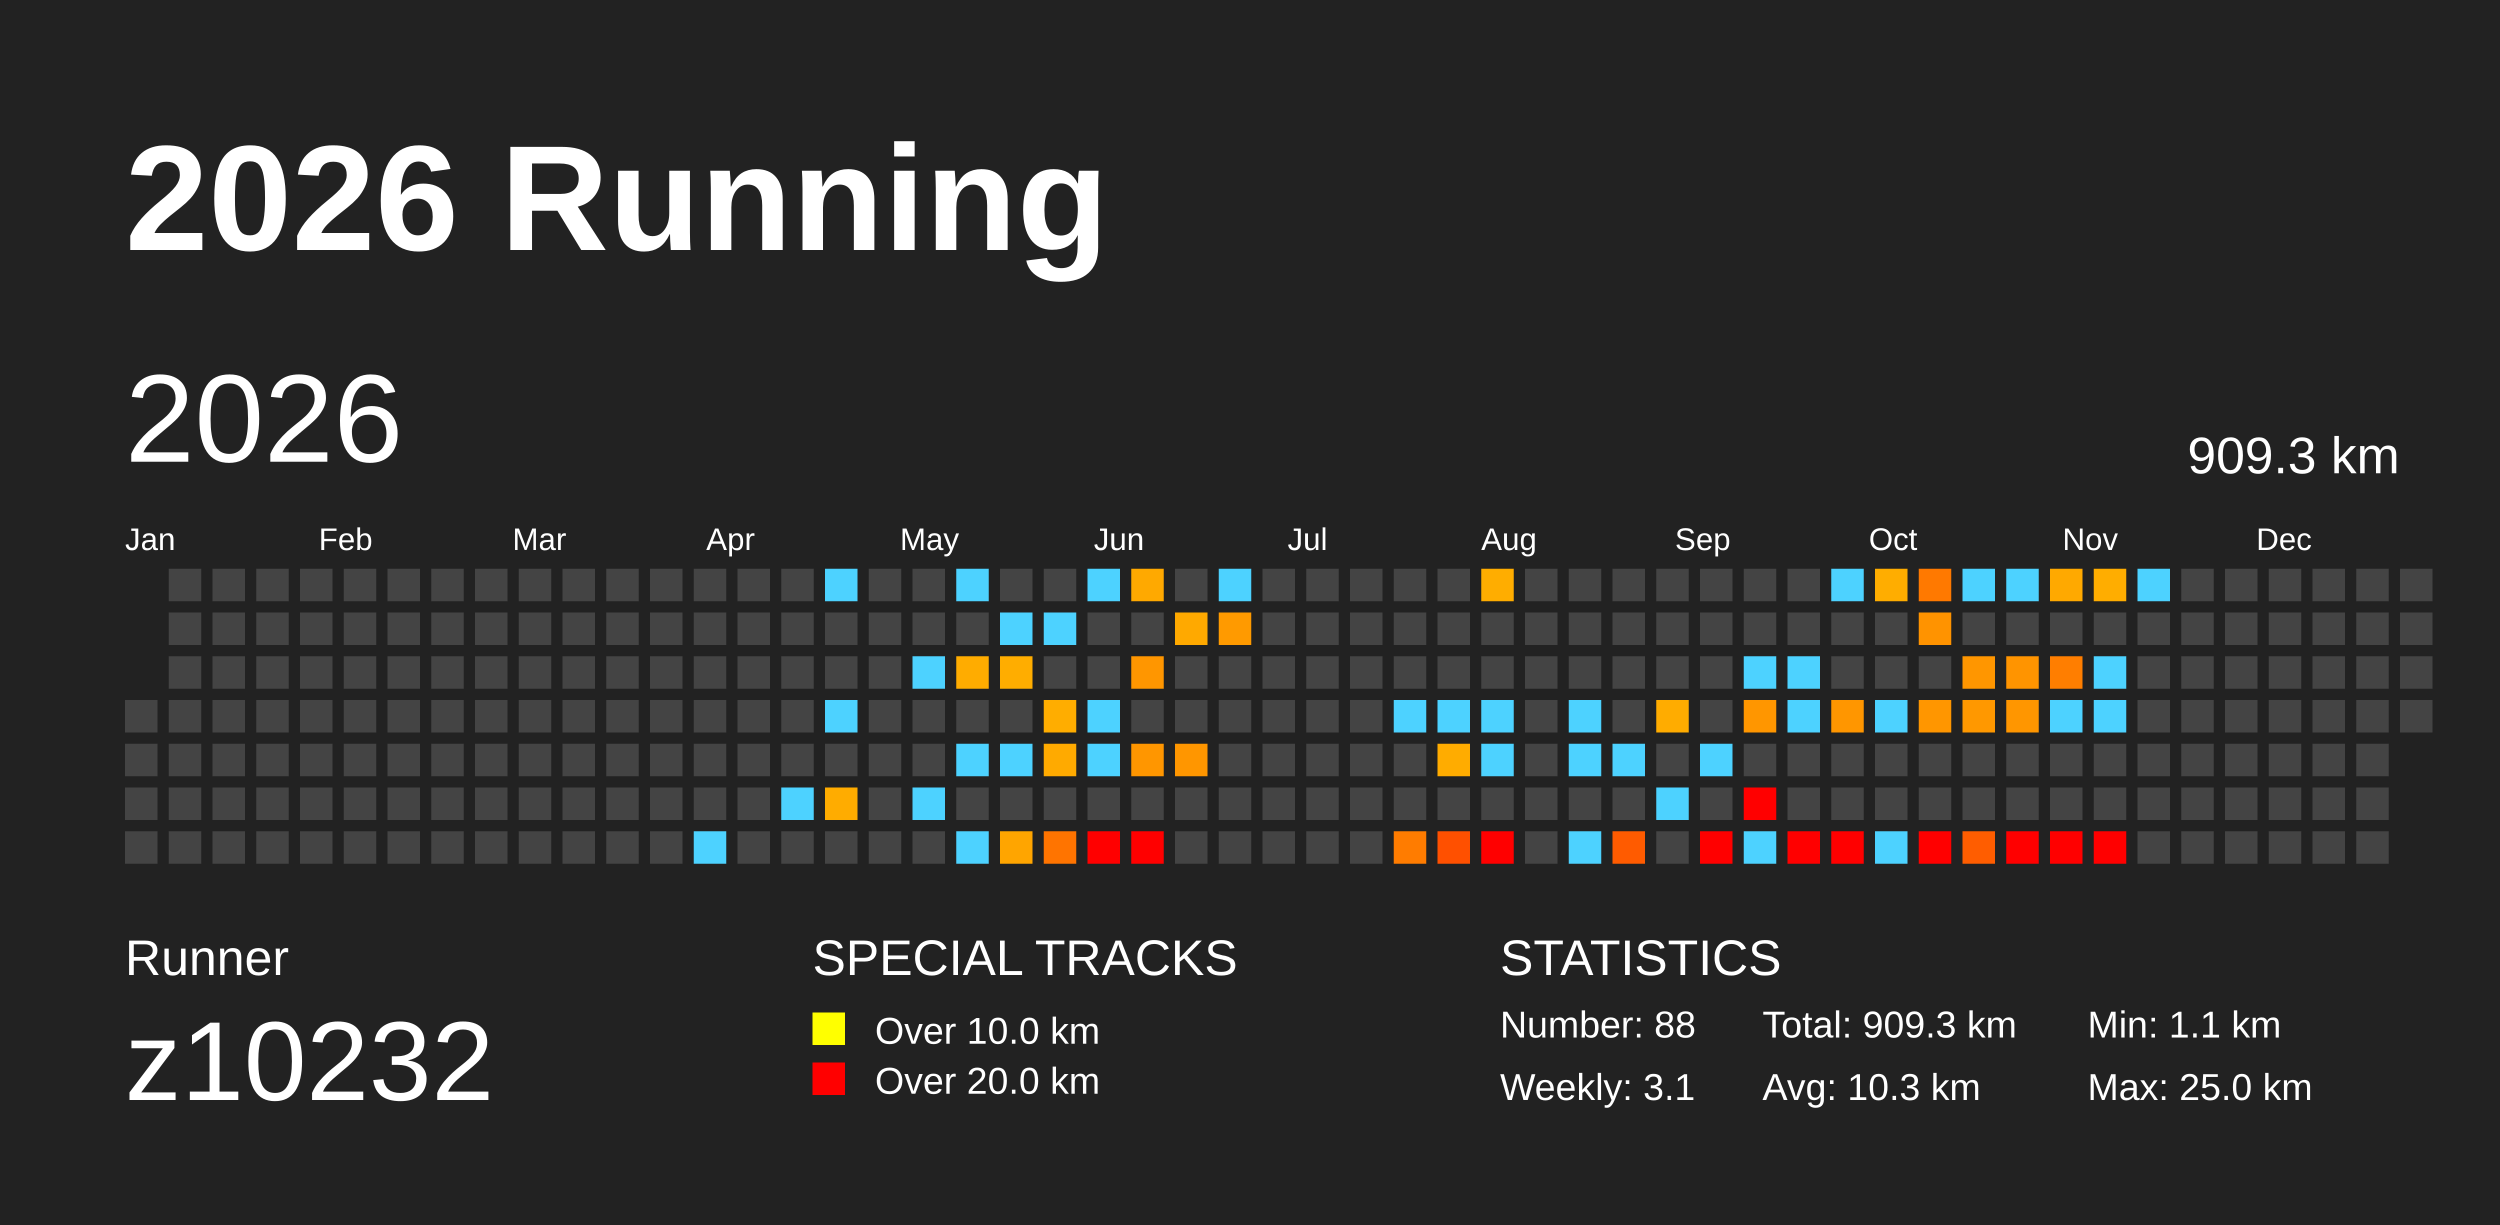
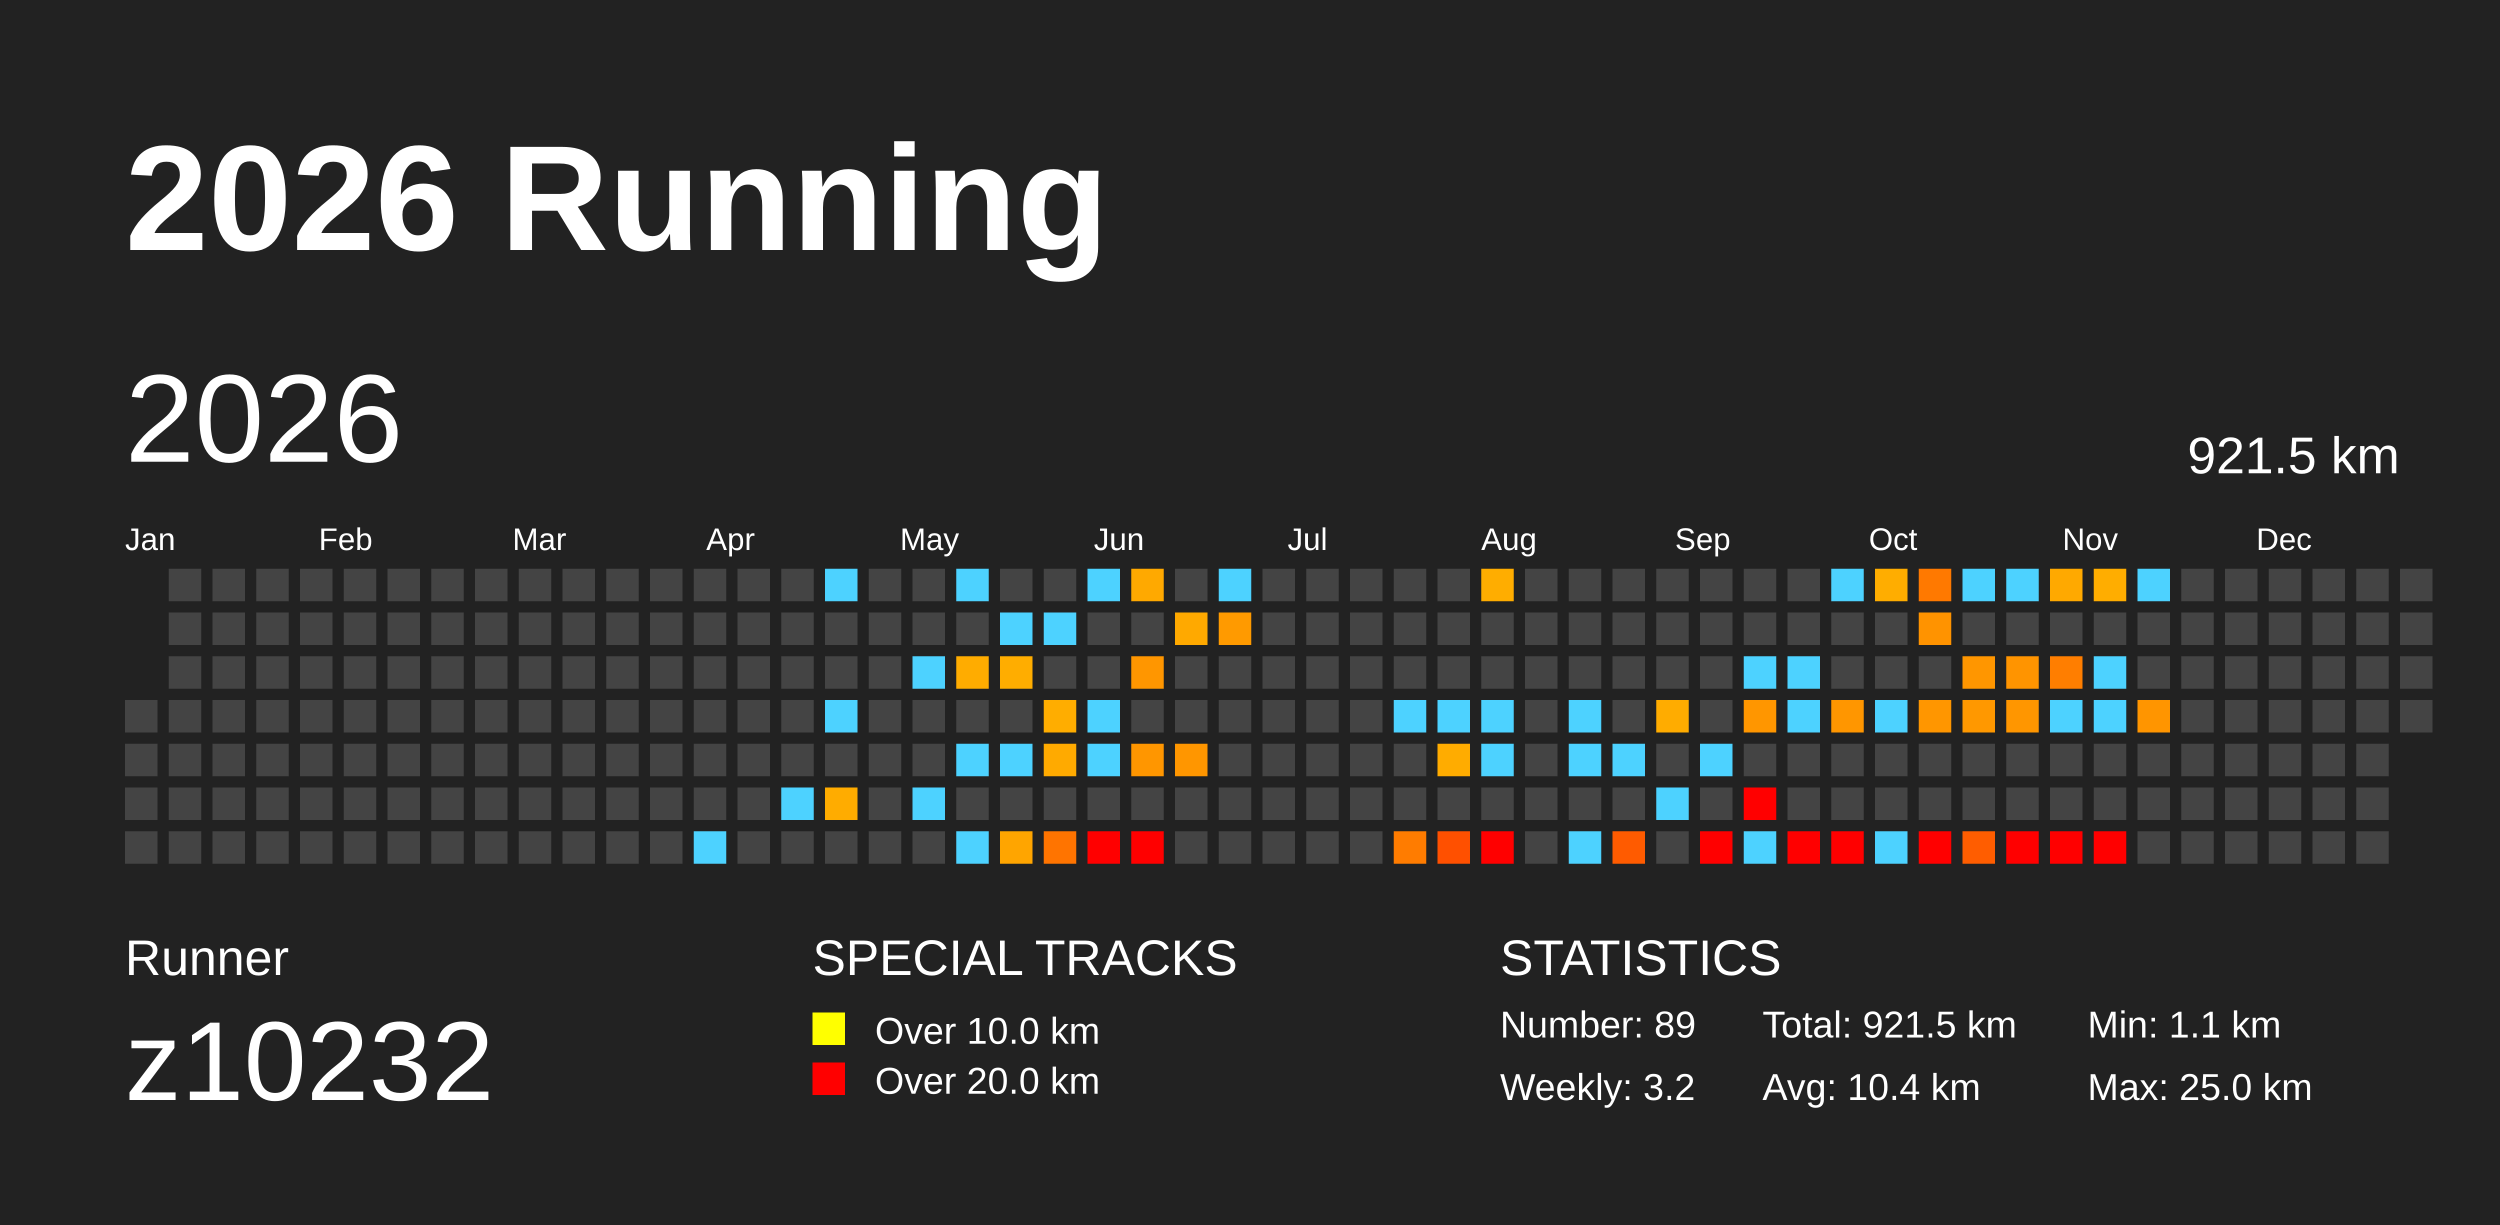
<svg xmlns="http://www.w3.org/2000/svg" baseProfile="full" height="98mm" version="1.1" viewBox="0,0,200,98" width="200mm">
  <defs>
    <pattern height="2" id="indoor-stripe" patternUnits="userSpaceOnUse" width="2">
      <line stroke="white" stroke-opacity="0.45" stroke-width="0.5" x1="0" x2="2" y1="2" y2="0" />
    </pattern>
  </defs>
  <rect fill="#222222" height="98" width="200" x="0" y="0" />
  <text fill="#FFFFFF" style="font-size:12px; font-family:Arial; font-weight:bold;" x="10" y="20">2026 Running</text>
  <text fill="#FFFFFF" style="font-size:4px; font-family:Arial" x="10" y="78">Runner</text>
  <text fill="#FFFFFF" style="font-size:9px; font-family:Arial" x="10" y="88">z10232</text>
  <text fill="#FFFFFF" style="font-size:4px; font-family:Arial" x="65" y="78">SPECIAL TRACKS</text>
  <rect fill="yellow" height="2.6" width="2.6" x="65" y="81" />
  <text fill="#FFFFFF" style="font-size:3px; font-family:Arial" x="70" y="83.5">Over 10.0 km</text>
  <rect fill="red" height="2.6" width="2.6" x="65" y="85" />
  <text fill="#FFFFFF" style="font-size:3px; font-family:Arial" x="70" y="87.5">Over 20.0 km</text>
  <text fill="#FFFFFF" style="font-size:4px; font-family:Arial" x="120" y="78">STATISTICS</text>
-   <text fill="#FFFFFF" style="font-size:3px; font-family:Arial" x="120" y="83">Number: 88</text>
-   <text fill="#FFFFFF" style="font-size:3px; font-family:Arial" x="120" y="88">Weekly: 3.1</text>
-   <text fill="#FFFFFF" style="font-size:3px; font-family:Arial" x="141" y="83">Total: 909.3 km</text>
-   <text fill="#FFFFFF" style="font-size:3px; font-family:Arial" x="141" y="88">Avg: 10.3 km</text>
+   <text fill="#FFFFFF" style="font-size:3px; font-family:Arial" x="120" y="83">Number: 89</text>
+   <text fill="#FFFFFF" style="font-size:3px; font-family:Arial" x="120" y="88">Weekly: 3.2</text>
+   <text fill="#FFFFFF" style="font-size:3px; font-family:Arial" x="141" y="83">Total: 921.5 km</text>
+   <text fill="#FFFFFF" style="font-size:3px; font-family:Arial" x="141" y="88">Avg: 10.4 km</text>
  <text fill="#FFFFFF" style="font-size:3px; font-family:Arial" x="167" y="83">Min: 1.1 km</text>
  <text fill="#FFFFFF" style="font-size:3px; font-family:Arial" x="167" y="88">Max: 25.0 km</text>
  <text dominant-baseline="hanging" fill="#FFFFFF" style="font-size:10.0px; font-family:Arial;" x="10" y="30">2026</text>
-   <text dominant-baseline="hanging" fill="#FFFFFF" style="font-size:4.125px; font-family:Arial;" x="175" y="35">909.3 km</text>
+   <text dominant-baseline="hanging" fill="#FFFFFF" style="font-size:4.125px; font-family:Arial;" x="175" y="35">921.5 km</text>
  <text fill="#FFFFFF" style="font-size:2.5px; font-family:Arial" x="10.0" y="44">Jan</text>
  <text fill="#FFFFFF" style="font-size:2.5px; font-family:Arial" x="25.5" y="44">Feb</text>
  <text fill="#FFFFFF" style="font-size:2.5px; font-family:Arial" x="41.0" y="44">Mar</text>
  <text fill="#FFFFFF" style="font-size:2.5px; font-family:Arial" x="56.5" y="44">Apr</text>
  <text fill="#FFFFFF" style="font-size:2.5px; font-family:Arial" x="72.0" y="44">May</text>
  <text fill="#FFFFFF" style="font-size:2.5px; font-family:Arial" x="87.5" y="44">Jun</text>
  <text fill="#FFFFFF" style="font-size:2.5px; font-family:Arial" x="103.0" y="44">Jul</text>
  <text fill="#FFFFFF" style="font-size:2.5px; font-family:Arial" x="118.5" y="44">Aug</text>
  <text fill="#FFFFFF" style="font-size:2.5px; font-family:Arial" x="134.0" y="44">Sep</text>
  <text fill="#FFFFFF" style="font-size:2.5px; font-family:Arial" x="149.5" y="44">Oct</text>
  <text fill="#FFFFFF" style="font-size:2.5px; font-family:Arial" x="165.0" y="44">Nov</text>
  <text fill="#FFFFFF" style="font-size:2.5px; font-family:Arial" x="180.5" y="44">Dec</text>
  <rect fill="#444444" height="2.6" width="2.6" x="10.0" y="56.0" />
  <rect fill="#444444" height="2.6" width="2.6" x="10.0" y="59.5" />
  <rect fill="#444444" height="2.6" width="2.6" x="10.0" y="63.0" />
  <rect fill="#444444" height="2.6" width="2.6" x="10.0" y="66.5" />
  <rect fill="#444444" height="2.6" width="2.6" x="13.5" y="45.5" />
  <rect fill="#444444" height="2.6" width="2.6" x="13.5" y="49.0" />
  <rect fill="#444444" height="2.6" width="2.6" x="13.5" y="52.5" />
  <rect fill="#444444" height="2.6" width="2.6" x="13.5" y="56.0" />
  <rect fill="#444444" height="2.6" width="2.6" x="13.5" y="59.5" />
  <rect fill="#444444" height="2.6" width="2.6" x="13.5" y="63.0" />
  <rect fill="#444444" height="2.6" width="2.6" x="13.5" y="66.5" />
  <rect fill="#444444" height="2.6" width="2.6" x="17.0" y="45.5" />
  <rect fill="#444444" height="2.6" width="2.6" x="17.0" y="49.0" />
  <rect fill="#444444" height="2.6" width="2.6" x="17.0" y="52.5" />
  <rect fill="#444444" height="2.6" width="2.6" x="17.0" y="56.0" />
  <rect fill="#444444" height="2.6" width="2.6" x="17.0" y="59.5" />
  <rect fill="#444444" height="2.6" width="2.6" x="17.0" y="63.0" />
  <rect fill="#444444" height="2.6" width="2.6" x="17.0" y="66.5" />
  <rect fill="#444444" height="2.6" width="2.6" x="20.5" y="45.5" />
  <rect fill="#444444" height="2.6" width="2.6" x="20.5" y="49.0" />
  <rect fill="#444444" height="2.6" width="2.6" x="20.5" y="52.5" />
  <rect fill="#444444" height="2.6" width="2.6" x="20.5" y="56.0" />
  <rect fill="#444444" height="2.6" width="2.6" x="20.5" y="59.5" />
  <rect fill="#444444" height="2.6" width="2.6" x="20.5" y="63.0" />
  <rect fill="#444444" height="2.6" width="2.6" x="20.5" y="66.5" />
  <rect fill="#444444" height="2.6" width="2.6" x="24.0" y="45.5" />
  <rect fill="#444444" height="2.6" width="2.6" x="24.0" y="49.0" />
  <rect fill="#444444" height="2.6" width="2.6" x="24.0" y="52.5" />
  <rect fill="#444444" height="2.6" width="2.6" x="24.0" y="56.0" />
  <rect fill="#444444" height="2.6" width="2.6" x="24.0" y="59.5" />
  <rect fill="#444444" height="2.6" width="2.6" x="24.0" y="63.0" />
  <rect fill="#444444" height="2.6" width="2.6" x="24.0" y="66.5" />
  <rect fill="#444444" height="2.6" width="2.6" x="27.5" y="45.5" />
  <rect fill="#444444" height="2.6" width="2.6" x="27.5" y="49.0" />
  <rect fill="#444444" height="2.6" width="2.6" x="27.5" y="52.5" />
  <rect fill="#444444" height="2.6" width="2.6" x="27.5" y="56.0" />
  <rect fill="#444444" height="2.6" width="2.6" x="27.5" y="59.5" />
  <rect fill="#444444" height="2.6" width="2.6" x="27.5" y="63.0" />
  <rect fill="#444444" height="2.6" width="2.6" x="27.5" y="66.5" />
  <rect fill="#444444" height="2.6" width="2.6" x="31.0" y="45.5" />
  <rect fill="#444444" height="2.6" width="2.6" x="31.0" y="49.0" />
  <rect fill="#444444" height="2.6" width="2.6" x="31.0" y="52.5" />
  <rect fill="#444444" height="2.6" width="2.6" x="31.0" y="56.0" />
  <rect fill="#444444" height="2.6" width="2.6" x="31.0" y="59.5" />
  <rect fill="#444444" height="2.6" width="2.6" x="31.0" y="63.0" />
  <rect fill="#444444" height="2.6" width="2.6" x="31.0" y="66.5" />
  <rect fill="#444444" height="2.6" width="2.6" x="34.5" y="45.5" />
  <rect fill="#444444" height="2.6" width="2.6" x="34.5" y="49.0" />
  <rect fill="#444444" height="2.6" width="2.6" x="34.5" y="52.5" />
  <rect fill="#444444" height="2.6" width="2.6" x="34.5" y="56.0" />
  <rect fill="#444444" height="2.6" width="2.6" x="34.5" y="59.5" />
  <rect fill="#444444" height="2.6" width="2.6" x="34.5" y="63.0" />
  <rect fill="#444444" height="2.6" width="2.6" x="34.5" y="66.5" />
  <rect fill="#444444" height="2.6" width="2.6" x="38.0" y="45.5" />
  <rect fill="#444444" height="2.6" width="2.6" x="38.0" y="49.0" />
  <rect fill="#444444" height="2.6" width="2.6" x="38.0" y="52.5" />
  <rect fill="#444444" height="2.6" width="2.6" x="38.0" y="56.0" />
  <rect fill="#444444" height="2.6" width="2.6" x="38.0" y="59.5" />
  <rect fill="#444444" height="2.6" width="2.6" x="38.0" y="63.0" />
  <rect fill="#444444" height="2.6" width="2.6" x="38.0" y="66.5" />
  <rect fill="#444444" height="2.6" width="2.6" x="41.5" y="45.5" />
  <rect fill="#444444" height="2.6" width="2.6" x="41.5" y="49.0" />
  <rect fill="#444444" height="2.6" width="2.6" x="41.5" y="52.5" />
  <rect fill="#444444" height="2.6" width="2.6" x="41.5" y="56.0" />
  <rect fill="#444444" height="2.6" width="2.6" x="41.5" y="59.5" />
  <rect fill="#444444" height="2.6" width="2.6" x="41.5" y="63.0" />
  <rect fill="#444444" height="2.6" width="2.6" x="41.5" y="66.5" />
  <rect fill="#444444" height="2.6" width="2.6" x="45.0" y="45.5" />
  <rect fill="#444444" height="2.6" width="2.6" x="45.0" y="49.0" />
  <rect fill="#444444" height="2.6" width="2.6" x="45.0" y="52.5" />
  <rect fill="#444444" height="2.6" width="2.6" x="45.0" y="56.0" />
  <rect fill="#444444" height="2.6" width="2.6" x="45.0" y="59.5" />
  <rect fill="#444444" height="2.6" width="2.6" x="45.0" y="63.0" />
  <rect fill="#444444" height="2.6" width="2.6" x="45.0" y="66.5" />
  <rect fill="#444444" height="2.6" width="2.6" x="48.5" y="45.5" />
  <rect fill="#444444" height="2.6" width="2.6" x="48.5" y="49.0" />
  <rect fill="#444444" height="2.6" width="2.6" x="48.5" y="52.5" />
  <rect fill="#444444" height="2.6" width="2.6" x="48.5" y="56.0" />
  <rect fill="#444444" height="2.6" width="2.6" x="48.5" y="59.5" />
  <rect fill="#444444" height="2.6" width="2.6" x="48.5" y="63.0" />
  <rect fill="#444444" height="2.6" width="2.6" x="48.5" y="66.5" />
  <rect fill="#444444" height="2.6" width="2.6" x="52.0" y="45.5" />
  <rect fill="#444444" height="2.6" width="2.6" x="52.0" y="49.0" />
  <rect fill="#444444" height="2.6" width="2.6" x="52.0" y="52.5" />
  <rect fill="#444444" height="2.6" width="2.6" x="52.0" y="56.0" />
  <rect fill="#444444" height="2.6" width="2.6" x="52.0" y="59.5" />
  <rect fill="#444444" height="2.6" width="2.6" x="52.0" y="63.0" />
  <rect fill="#444444" height="2.6" width="2.6" x="52.0" y="66.5" />
  <rect fill="#444444" height="2.6" width="2.6" x="55.5" y="45.5" />
  <rect fill="#444444" height="2.6" width="2.6" x="55.5" y="49.0" />
  <rect fill="#444444" height="2.6" width="2.6" x="55.5" y="52.5" />
  <rect fill="#444444" height="2.6" width="2.6" x="55.5" y="56.0" />
  <rect fill="#444444" height="2.6" width="2.6" x="55.5" y="59.5" />
  <rect fill="#444444" height="2.6" width="2.6" x="55.5" y="63.0" />
  <rect fill="#4dd2ff" height="2.6" width="2.6" x="55.5" y="66.5" />
  <rect fill="#444444" height="2.6" width="2.6" x="59.0" y="45.5" />
  <rect fill="#444444" height="2.6" width="2.6" x="59.0" y="49.0" />
  <rect fill="#444444" height="2.6" width="2.6" x="59.0" y="52.5" />
  <rect fill="#444444" height="2.6" width="2.6" x="59.0" y="56.0" />
  <rect fill="#444444" height="2.6" width="2.6" x="59.0" y="59.5" />
  <rect fill="#444444" height="2.6" width="2.6" x="59.0" y="63.0" />
  <rect fill="#444444" height="2.6" width="2.6" x="59.0" y="66.5" />
  <rect fill="#444444" height="2.6" width="2.6" x="62.5" y="45.5" />
  <rect fill="#444444" height="2.6" width="2.6" x="62.5" y="49.0" />
  <rect fill="#444444" height="2.6" width="2.6" x="62.5" y="52.5" />
  <rect fill="#444444" height="2.6" width="2.6" x="62.5" y="56.0" />
  <rect fill="#444444" height="2.6" width="2.6" x="62.5" y="59.5" />
  <rect fill="#4dd2ff" height="2.6" width="2.6" x="62.5" y="63.0" />
  <rect fill="#444444" height="2.6" width="2.6" x="62.5" y="66.5" />
  <rect fill="#4dd2ff" height="2.6" width="2.6" x="66.0" y="45.5" />
  <rect fill="#444444" height="2.6" width="2.6" x="66.0" y="49.0" />
  <rect fill="#444444" height="2.6" width="2.6" x="66.0" y="52.5" />
  <rect fill="#4dd2ff" height="2.6" width="2.6" x="66.0" y="56.0" />
  <rect fill="#444444" height="2.6" width="2.6" x="66.0" y="59.5" />
  <rect fill="#ffac00" height="2.6" width="2.6" x="66.0" y="63.0" />
  <rect fill="#444444" height="2.6" width="2.6" x="66.0" y="66.5" />
  <rect fill="#444444" height="2.6" width="2.6" x="69.5" y="45.5" />
  <rect fill="#444444" height="2.6" width="2.6" x="69.5" y="49.0" />
  <rect fill="#444444" height="2.6" width="2.6" x="69.5" y="52.5" />
  <rect fill="#444444" height="2.6" width="2.6" x="69.5" y="56.0" />
  <rect fill="#444444" height="2.6" width="2.6" x="69.5" y="59.5" />
  <rect fill="#444444" height="2.6" width="2.6" x="69.5" y="63.0" />
  <rect fill="#444444" height="2.6" width="2.6" x="69.5" y="66.5" />
  <rect fill="#444444" height="2.6" width="2.6" x="73.0" y="45.5" />
  <rect fill="#444444" height="2.6" width="2.6" x="73.0" y="49.0" />
  <rect fill="#4dd2ff" height="2.6" width="2.6" x="73.0" y="52.5" />
  <rect fill="#444444" height="2.6" width="2.6" x="73.0" y="56.0" />
  <rect fill="#444444" height="2.6" width="2.6" x="73.0" y="59.5" />
  <rect fill="#4dd2ff" height="2.6" width="2.6" x="73.0" y="63.0" />
  <rect fill="#444444" height="2.6" width="2.6" x="73.0" y="66.5" />
  <rect fill="#4dd2ff" height="2.6" width="2.6" x="76.5" y="45.5" />
  <rect fill="#444444" height="2.6" width="2.6" x="76.5" y="49.0" />
  <rect fill="#ffac00" height="2.6" width="2.6" x="76.5" y="52.5" />
  <rect fill="#444444" height="2.6" width="2.6" x="76.5" y="56.0" />
  <rect fill="#4dd2ff" height="2.6" width="2.6" x="76.5" y="59.5" />
  <rect fill="#444444" height="2.6" width="2.6" x="76.5" y="63.0" />
  <rect fill="#4dd2ff" height="2.6" width="2.6" x="76.5" y="66.5" />
  <rect fill="#444444" height="2.6" width="2.6" x="80.0" y="45.5" />
  <rect fill="#4dd2ff" height="2.6" width="2.6" x="80.0" y="49.0" />
  <rect fill="#ffad00" height="2.6" width="2.6" x="80.0" y="52.5" />
  <rect fill="#444444" height="2.6" width="2.6" x="80.0" y="56.0" />
  <rect fill="#4dd2ff" height="2.6" width="2.6" x="80.0" y="59.5" />
  <rect fill="#444444" height="2.6" width="2.6" x="80.0" y="63.0" />
  <rect fill="#ffa500" height="2.6" width="2.6" x="80.0" y="66.5" />
  <rect fill="#444444" height="2.6" width="2.6" x="83.5" y="45.5" />
  <rect fill="#4dd2ff" height="2.6" width="2.6" x="83.5" y="49.0" />
  <rect fill="#444444" height="2.6" width="2.6" x="83.5" y="52.5" />
  <rect fill="#ffad00" height="2.6" width="2.6" x="83.5" y="56.0" />
  <rect fill="#ffaa00" height="2.6" width="2.6" x="83.5" y="59.5" />
  <rect fill="#444444" height="2.6" width="2.6" x="83.5" y="63.0" />
  <rect fill="#ff7400" height="2.6" width="2.6" x="83.5" y="66.5" />
  <rect fill="#4dd2ff" height="2.6" width="2.6" x="87.0" y="45.5" />
  <rect fill="#444444" height="2.6" width="2.6" x="87.0" y="49.0" />
  <rect fill="#444444" height="2.6" width="2.6" x="87.0" y="52.5" />
  <rect fill="#4dd2ff" height="2.6" width="2.6" x="87.0" y="56.0" />
  <rect fill="#4dd2ff" height="2.6" width="2.6" x="87.0" y="59.5" />
  <rect fill="#444444" height="2.6" width="2.6" x="87.0" y="63.0" />
  <rect fill="red" height="2.6" width="2.6" x="87.0" y="66.5" />
  <rect fill="#ffa900" height="2.6" width="2.6" x="90.5" y="45.5" />
  <rect fill="#444444" height="2.6" width="2.6" x="90.5" y="49.0" />
  <rect fill="#ff9600" height="2.6" width="2.6" x="90.5" y="52.5" />
  <rect fill="#444444" height="2.6" width="2.6" x="90.5" y="56.0" />
  <rect fill="#ff9600" height="2.6" width="2.6" x="90.5" y="59.5" />
  <rect fill="#444444" height="2.6" width="2.6" x="90.5" y="63.0" />
  <rect fill="red" height="2.6" width="2.6" x="90.5" y="66.5" />
  <rect fill="#444444" height="2.6" width="2.6" x="94.0" y="45.5" />
  <rect fill="#ffa900" height="2.6" width="2.6" x="94.0" y="49.0" />
  <rect fill="#444444" height="2.6" width="2.6" x="94.0" y="52.5" />
  <rect fill="#444444" height="2.6" width="2.6" x="94.0" y="56.0" />
  <rect fill="#ff9600" height="2.6" width="2.6" x="94.0" y="59.5" />
  <rect fill="#444444" height="2.6" width="2.6" x="94.0" y="63.0" />
  <rect fill="#444444" height="2.6" width="2.6" x="94.0" y="66.5" />
  <rect fill="#4dd2ff" height="2.6" width="2.6" x="97.5" y="45.5" />
  <rect fill="#ff9a00" height="2.6" width="2.6" x="97.5" y="49.0" />
  <rect fill="#444444" height="2.6" width="2.6" x="97.5" y="52.5" />
  <rect fill="#444444" height="2.6" width="2.6" x="97.5" y="56.0" />
  <rect fill="#444444" height="2.6" width="2.6" x="97.5" y="59.5" />
  <rect fill="#444444" height="2.6" width="2.6" x="97.5" y="63.0" />
  <rect fill="#444444" height="2.6" width="2.6" x="97.5" y="66.5" />
  <rect fill="#444444" height="2.6" width="2.6" x="101.0" y="45.5" />
  <rect fill="#444444" height="2.6" width="2.6" x="101.0" y="49.0" />
  <rect fill="#444444" height="2.6" width="2.6" x="101.0" y="52.5" />
  <rect fill="#444444" height="2.6" width="2.6" x="101.0" y="56.0" />
  <rect fill="#444444" height="2.6" width="2.6" x="101.0" y="59.5" />
  <rect fill="#444444" height="2.6" width="2.6" x="101.0" y="63.0" />
  <rect fill="#444444" height="2.6" width="2.6" x="101.0" y="66.5" />
  <rect fill="#444444" height="2.6" width="2.6" x="104.5" y="45.5" />
  <rect fill="#444444" height="2.6" width="2.6" x="104.5" y="49.0" />
  <rect fill="#444444" height="2.6" width="2.6" x="104.5" y="52.5" />
  <rect fill="#444444" height="2.6" width="2.6" x="104.5" y="56.0" />
  <rect fill="#444444" height="2.6" width="2.6" x="104.5" y="59.5" />
  <rect fill="#444444" height="2.6" width="2.6" x="104.5" y="63.0" />
  <rect fill="#444444" height="2.6" width="2.6" x="104.5" y="66.5" />
  <rect fill="#444444" height="2.6" width="2.6" x="108.0" y="45.5" />
  <rect fill="#444444" height="2.6" width="2.6" x="108.0" y="49.0" />
  <rect fill="#444444" height="2.6" width="2.6" x="108.0" y="52.5" />
  <rect fill="#444444" height="2.6" width="2.6" x="108.0" y="56.0" />
  <rect fill="#444444" height="2.6" width="2.6" x="108.0" y="59.5" />
  <rect fill="#444444" height="2.6" width="2.6" x="108.0" y="63.0" />
  <rect fill="#444444" height="2.6" width="2.6" x="108.0" y="66.5" />
  <rect fill="#444444" height="2.6" width="2.6" x="111.5" y="45.5" />
  <rect fill="#444444" height="2.6" width="2.6" x="111.5" y="49.0" />
  <rect fill="#444444" height="2.6" width="2.6" x="111.5" y="52.5" />
  <rect fill="#4dd2ff" height="2.6" width="2.6" x="111.5" y="56.0" />
  <rect fill="#444444" height="2.6" width="2.6" x="111.5" y="59.5" />
  <rect fill="#444444" height="2.6" width="2.6" x="111.5" y="63.0" />
  <rect fill="#ff7c00" height="2.6" width="2.6" x="111.5" y="66.5" />
  <rect fill="#444444" height="2.6" width="2.6" x="115.0" y="45.5" />
  <rect fill="#444444" height="2.6" width="2.6" x="115.0" y="49.0" />
  <rect fill="#444444" height="2.6" width="2.6" x="115.0" y="52.5" />
  <rect fill="#4dd2ff" height="2.6" width="2.6" x="115.0" y="56.0" />
  <rect fill="#ffac00" height="2.6" width="2.6" x="115.0" y="59.5" />
  <rect fill="#444444" height="2.6" width="2.6" x="115.0" y="63.0" />
  <rect fill="#ff5000" height="2.6" width="2.6" x="115.0" y="66.5" />
  <rect fill="#ffad00" height="2.6" width="2.6" x="118.5" y="45.5" />
  <rect fill="#444444" height="2.6" width="2.6" x="118.5" y="49.0" />
  <rect fill="#444444" height="2.6" width="2.6" x="118.5" y="52.5" />
  <rect fill="#4dd2ff" height="2.6" width="2.6" x="118.5" y="56.0" />
  <rect fill="#4dd2ff" height="2.6" width="2.6" x="118.5" y="59.5" />
  <rect fill="#444444" height="2.6" width="2.6" x="118.5" y="63.0" />
  <rect fill="red" height="2.6" width="2.6" x="118.5" y="66.5" />
  <rect fill="#444444" height="2.6" width="2.6" x="122.0" y="45.5" />
  <rect fill="#444444" height="2.6" width="2.6" x="122.0" y="49.0" />
  <rect fill="#444444" height="2.6" width="2.6" x="122.0" y="52.5" />
  <rect fill="#444444" height="2.6" width="2.6" x="122.0" y="56.0" />
  <rect fill="#444444" height="2.6" width="2.6" x="122.0" y="59.5" />
  <rect fill="#444444" height="2.6" width="2.6" x="122.0" y="63.0" />
  <rect fill="#444444" height="2.6" width="2.6" x="122.0" y="66.5" />
  <rect fill="#444444" height="2.6" width="2.6" x="125.5" y="45.5" />
  <rect fill="#444444" height="2.6" width="2.6" x="125.5" y="49.0" />
  <rect fill="#444444" height="2.6" width="2.6" x="125.5" y="52.5" />
  <rect fill="#4dd2ff" height="2.6" width="2.6" x="125.5" y="56.0" />
  <rect fill="#4dd2ff" height="2.6" width="2.6" x="125.5" y="59.5" />
  <rect fill="#444444" height="2.6" width="2.6" x="125.5" y="63.0" />
  <rect fill="#4dd2ff" height="2.6" width="2.6" x="125.5" y="66.5" />
  <rect fill="#444444" height="2.6" width="2.6" x="129.0" y="45.5" />
  <rect fill="#444444" height="2.6" width="2.6" x="129.0" y="49.0" />
  <rect fill="#444444" height="2.6" width="2.6" x="129.0" y="52.5" />
  <rect fill="#444444" height="2.6" width="2.6" x="129.0" y="56.0" />
  <rect fill="#4dd2ff" height="2.6" width="2.6" x="129.0" y="59.5" />
  <rect fill="#444444" height="2.6" width="2.6" x="129.0" y="63.0" />
  <rect fill="#ff5b00" height="2.6" width="2.6" x="129.0" y="66.5" />
  <rect fill="#444444" height="2.6" width="2.6" x="132.5" y="45.5" />
  <rect fill="#444444" height="2.6" width="2.6" x="132.5" y="49.0" />
  <rect fill="#444444" height="2.6" width="2.6" x="132.5" y="52.5" />
  <rect fill="#ffac00" height="2.6" width="2.6" x="132.5" y="56.0" />
  <rect fill="#444444" height="2.6" width="2.6" x="132.5" y="59.5" />
  <rect fill="#4dd2ff" height="2.6" width="2.6" x="132.5" y="63.0" />
  <rect fill="#444444" height="2.6" width="2.6" x="132.5" y="66.5" />
  <rect fill="#444444" height="2.6" width="2.6" x="136.0" y="45.5" />
  <rect fill="#444444" height="2.6" width="2.6" x="136.0" y="49.0" />
  <rect fill="#444444" height="2.6" width="2.6" x="136.0" y="52.5" />
  <rect fill="#444444" height="2.6" width="2.6" x="136.0" y="56.0" />
  <rect fill="#4dd2ff" height="2.6" width="2.6" x="136.0" y="59.5" />
  <rect fill="#444444" height="2.6" width="2.6" x="136.0" y="63.0" />
  <rect fill="red" height="2.6" width="2.6" x="136.0" y="66.5" />
  <rect fill="#444444" height="2.6" width="2.6" x="139.5" y="45.5" />
  <rect fill="#444444" height="2.6" width="2.6" x="139.5" y="49.0" />
  <rect fill="#4dd2ff" height="2.6" width="2.6" x="139.5" y="52.5" />
  <rect fill="#ff9600" height="2.6" width="2.6" x="139.5" y="56.0" />
  <rect fill="#444444" height="2.6" width="2.6" x="139.5" y="59.5" />
  <rect fill="red" height="2.6" width="2.6" x="139.5" y="63.0" />
  <rect fill="#4dd2ff" height="2.6" width="2.6" x="139.5" y="66.5" />
  <rect fill="#444444" height="2.6" width="2.6" x="143.0" y="45.5" />
  <rect fill="#444444" height="2.6" width="2.6" x="143.0" y="49.0" />
  <rect fill="#4dd2ff" height="2.6" width="2.6" x="143.0" y="52.5" />
  <rect fill="#4dd2ff" height="2.6" width="2.6" x="143.0" y="56.0" />
  <rect fill="#444444" height="2.6" width="2.6" x="143.0" y="59.5" />
  <rect fill="#444444" height="2.6" width="2.6" x="143.0" y="63.0" />
  <rect fill="red" height="2.6" width="2.6" x="143.0" y="66.5" />
  <rect fill="#4dd2ff" height="2.6" width="2.6" x="146.5" y="45.5" />
  <rect fill="#444444" height="2.6" width="2.6" x="146.5" y="49.0" />
  <rect fill="#444444" height="2.6" width="2.6" x="146.5" y="52.5" />
  <rect fill="#ff9600" height="2.6" width="2.6" x="146.5" y="56.0" />
  <rect fill="#444444" height="2.6" width="2.6" x="146.5" y="59.5" />
  <rect fill="#444444" height="2.6" width="2.6" x="146.5" y="63.0" />
  <rect fill="red" height="2.6" width="2.6" x="146.5" y="66.5" />
  <rect fill="#ffad00" height="2.6" width="2.6" x="150.0" y="45.5" />
  <rect fill="#444444" height="2.6" width="2.6" x="150.0" y="49.0" />
  <rect fill="#444444" height="2.6" width="2.6" x="150.0" y="52.5" />
  <rect fill="#4dd2ff" height="2.6" width="2.6" x="150.0" y="56.0" />
  <rect fill="#444444" height="2.6" width="2.6" x="150.0" y="59.5" />
  <rect fill="#444444" height="2.6" width="2.6" x="150.0" y="63.0" />
  <rect fill="#4dd2ff" height="2.6" width="2.6" x="150.0" y="66.5" />
  <rect fill="#ff7900" height="2.6" width="2.6" x="153.5" y="45.5" />
  <rect fill="#ff9300" height="2.6" width="2.6" x="153.5" y="49.0" />
  <rect fill="#444444" height="2.6" width="2.6" x="153.5" y="52.5" />
  <rect fill="#ff9600" height="2.6" width="2.6" x="153.5" y="56.0" />
  <rect fill="#444444" height="2.6" width="2.6" x="153.5" y="59.5" />
  <rect fill="#444444" height="2.6" width="2.6" x="153.5" y="63.0" />
  <rect fill="red" height="2.6" width="2.6" x="153.5" y="66.5" />
  <rect fill="#4dd2ff" height="2.6" width="2.6" x="157.0" y="45.5" />
  <rect fill="#444444" height="2.6" width="2.6" x="157.0" y="49.0" />
  <rect fill="#ff9600" height="2.6" width="2.6" x="157.0" y="52.5" />
  <rect fill="#ff9800" height="2.6" width="2.6" x="157.0" y="56.0" />
  <rect fill="#444444" height="2.6" width="2.6" x="157.0" y="59.5" />
  <rect fill="#444444" height="2.6" width="2.6" x="157.0" y="63.0" />
  <rect fill="#ff5d00" height="2.6" width="2.6" x="157.0" y="66.5" />
  <rect fill="#4dd2ff" height="2.6" width="2.6" x="160.5" y="45.5" />
  <rect fill="#444444" height="2.6" width="2.6" x="160.5" y="49.0" />
  <rect fill="#ff9400" height="2.6" width="2.6" x="160.5" y="52.5" />
  <rect fill="#ff9600" height="2.6" width="2.6" x="160.5" y="56.0" />
  <rect fill="#444444" height="2.6" width="2.6" x="160.5" y="59.5" />
  <rect fill="#444444" height="2.6" width="2.6" x="160.5" y="63.0" />
  <rect fill="red" height="2.6" width="2.6" x="160.5" y="66.5" />
  <rect fill="#ffa900" height="2.6" width="2.6" x="164.0" y="45.5" />
  <rect fill="#444444" height="2.6" width="2.6" x="164.0" y="49.0" />
  <rect fill="#ff7e00" height="2.6" width="2.6" x="164.0" y="52.5" />
  <rect fill="#4dd2ff" height="2.6" width="2.6" x="164.0" y="56.0" />
  <rect fill="#444444" height="2.6" width="2.6" x="164.0" y="59.5" />
  <rect fill="#444444" height="2.6" width="2.6" x="164.0" y="63.0" />
  <rect fill="red" height="2.6" width="2.6" x="164.0" y="66.5" />
  <rect fill="#ffad00" height="2.6" width="2.6" x="167.5" y="45.5" />
  <rect fill="#444444" height="2.6" width="2.6" x="167.5" y="49.0" />
  <rect fill="#4dd2ff" height="2.6" width="2.6" x="167.5" y="52.5" />
  <rect fill="#4dd2ff" height="2.6" width="2.6" x="167.5" y="56.0" />
  <rect fill="#444444" height="2.6" width="2.6" x="167.5" y="59.5" />
  <rect fill="#444444" height="2.6" width="2.6" x="167.5" y="63.0" />
  <rect fill="red" height="2.6" width="2.6" x="167.5" y="66.5" />
  <rect fill="#4dd2ff" height="2.6" width="2.6" x="171.0" y="45.5" />
  <rect fill="#444444" height="2.6" width="2.6" x="171.0" y="49.0" />
  <rect fill="#444444" height="2.6" width="2.6" x="171.0" y="52.5" />
-   <rect fill="#444444" height="2.6" width="2.6" x="171.0" y="56.0" />
+   <rect fill="#ff9500" height="2.6" width="2.6" x="171.0" y="56.0" />
  <rect fill="#444444" height="2.6" width="2.6" x="171.0" y="59.5" />
  <rect fill="#444444" height="2.6" width="2.6" x="171.0" y="63.0" />
  <rect fill="#444444" height="2.6" width="2.6" x="171.0" y="66.5" />
  <rect fill="#444444" height="2.6" width="2.6" x="174.5" y="45.5" />
  <rect fill="#444444" height="2.6" width="2.6" x="174.5" y="49.0" />
  <rect fill="#444444" height="2.6" width="2.6" x="174.5" y="52.5" />
  <rect fill="#444444" height="2.6" width="2.6" x="174.5" y="56.0" />
  <rect fill="#444444" height="2.6" width="2.6" x="174.5" y="59.5" />
  <rect fill="#444444" height="2.6" width="2.6" x="174.5" y="63.0" />
  <rect fill="#444444" height="2.6" width="2.6" x="174.5" y="66.5" />
  <rect fill="#444444" height="2.6" width="2.6" x="178.0" y="45.5" />
  <rect fill="#444444" height="2.6" width="2.6" x="178.0" y="49.0" />
  <rect fill="#444444" height="2.6" width="2.6" x="178.0" y="52.5" />
  <rect fill="#444444" height="2.6" width="2.6" x="178.0" y="56.0" />
  <rect fill="#444444" height="2.6" width="2.6" x="178.0" y="59.5" />
  <rect fill="#444444" height="2.6" width="2.6" x="178.0" y="63.0" />
  <rect fill="#444444" height="2.6" width="2.6" x="178.0" y="66.5" />
  <rect fill="#444444" height="2.6" width="2.6" x="181.5" y="45.5" />
  <rect fill="#444444" height="2.6" width="2.6" x="181.5" y="49.0" />
  <rect fill="#444444" height="2.6" width="2.6" x="181.5" y="52.5" />
  <rect fill="#444444" height="2.6" width="2.6" x="181.5" y="56.0" />
  <rect fill="#444444" height="2.6" width="2.6" x="181.5" y="59.5" />
  <rect fill="#444444" height="2.6" width="2.6" x="181.5" y="63.0" />
  <rect fill="#444444" height="2.6" width="2.6" x="181.5" y="66.5" />
  <rect fill="#444444" height="2.6" width="2.6" x="185.0" y="45.5" />
  <rect fill="#444444" height="2.6" width="2.6" x="185.0" y="49.0" />
  <rect fill="#444444" height="2.6" width="2.6" x="185.0" y="52.5" />
  <rect fill="#444444" height="2.6" width="2.6" x="185.0" y="56.0" />
  <rect fill="#444444" height="2.6" width="2.6" x="185.0" y="59.5" />
  <rect fill="#444444" height="2.6" width="2.6" x="185.0" y="63.0" />
  <rect fill="#444444" height="2.6" width="2.6" x="185.0" y="66.5" />
  <rect fill="#444444" height="2.6" width="2.6" x="188.5" y="45.5" />
  <rect fill="#444444" height="2.6" width="2.6" x="188.5" y="49.0" />
  <rect fill="#444444" height="2.6" width="2.6" x="188.5" y="52.5" />
  <rect fill="#444444" height="2.6" width="2.6" x="188.5" y="56.0" />
  <rect fill="#444444" height="2.6" width="2.6" x="188.5" y="59.5" />
  <rect fill="#444444" height="2.6" width="2.6" x="188.5" y="63.0" />
  <rect fill="#444444" height="2.6" width="2.6" x="188.5" y="66.5" />
  <rect fill="#444444" height="2.6" width="2.6" x="192.0" y="45.5" />
  <rect fill="#444444" height="2.6" width="2.6" x="192.0" y="49.0" />
  <rect fill="#444444" height="2.6" width="2.6" x="192.0" y="52.5" />
  <rect fill="#444444" height="2.6" width="2.6" x="192.0" y="56.0" />
</svg>
